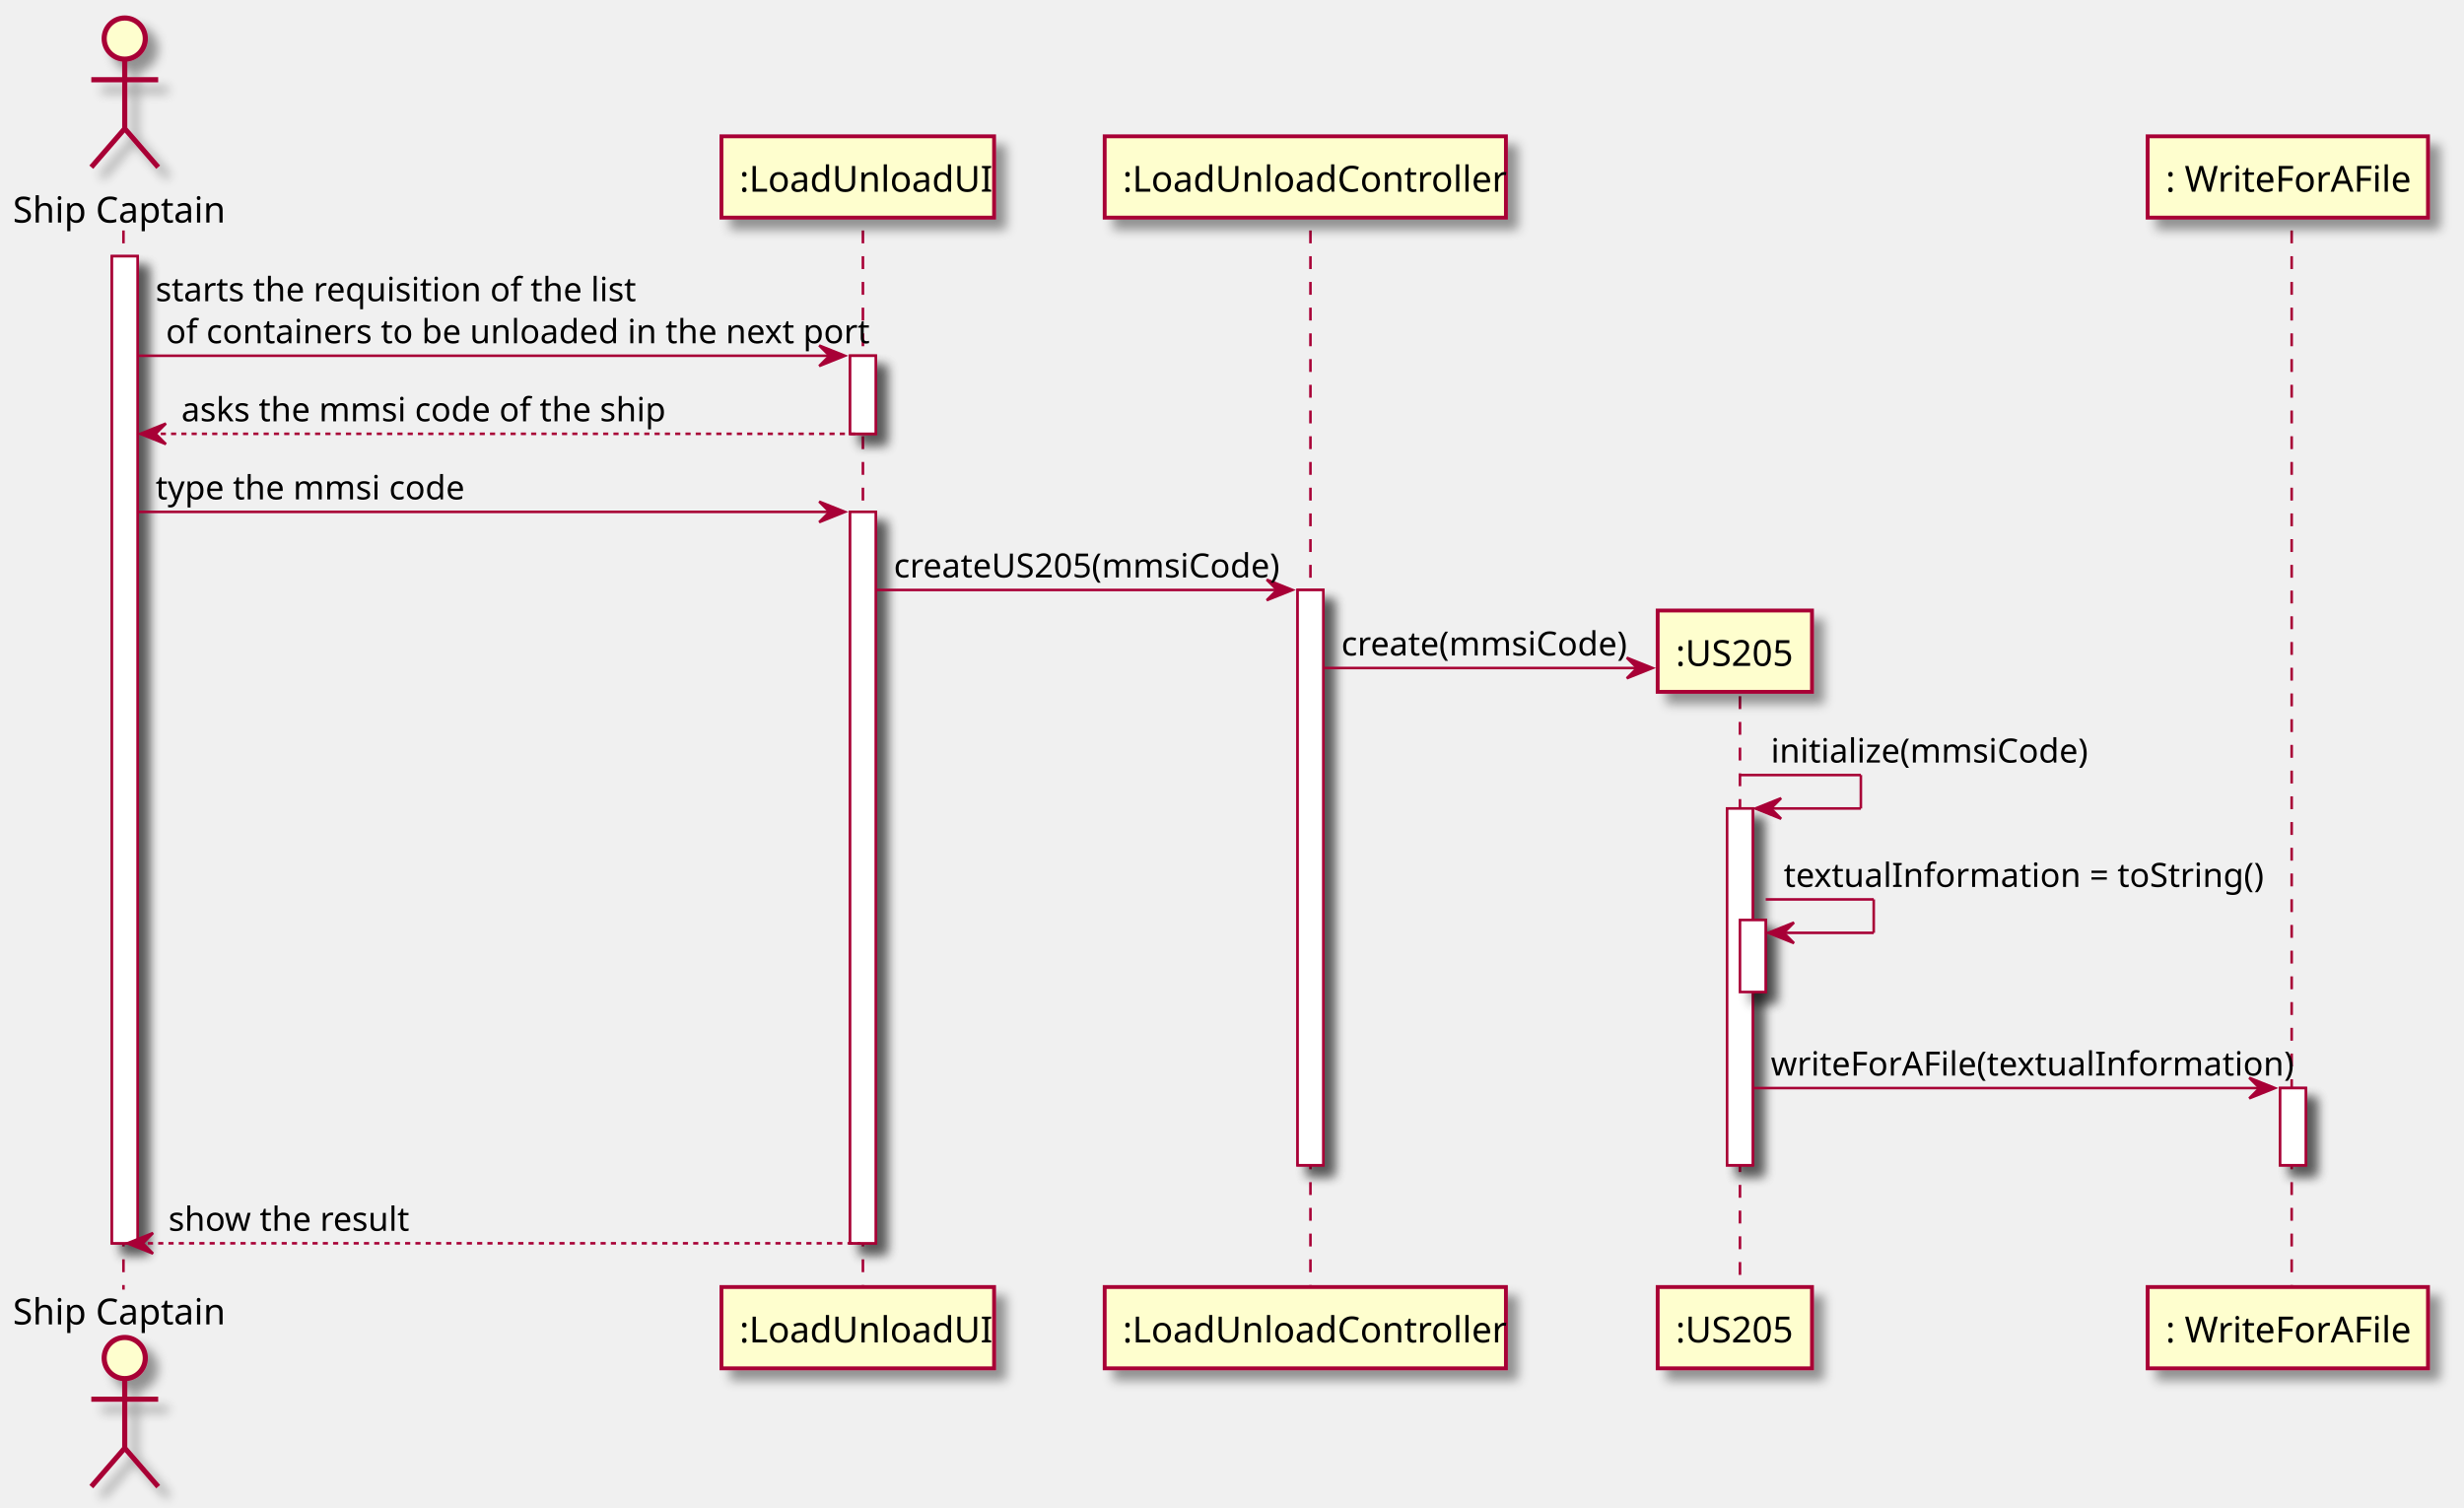
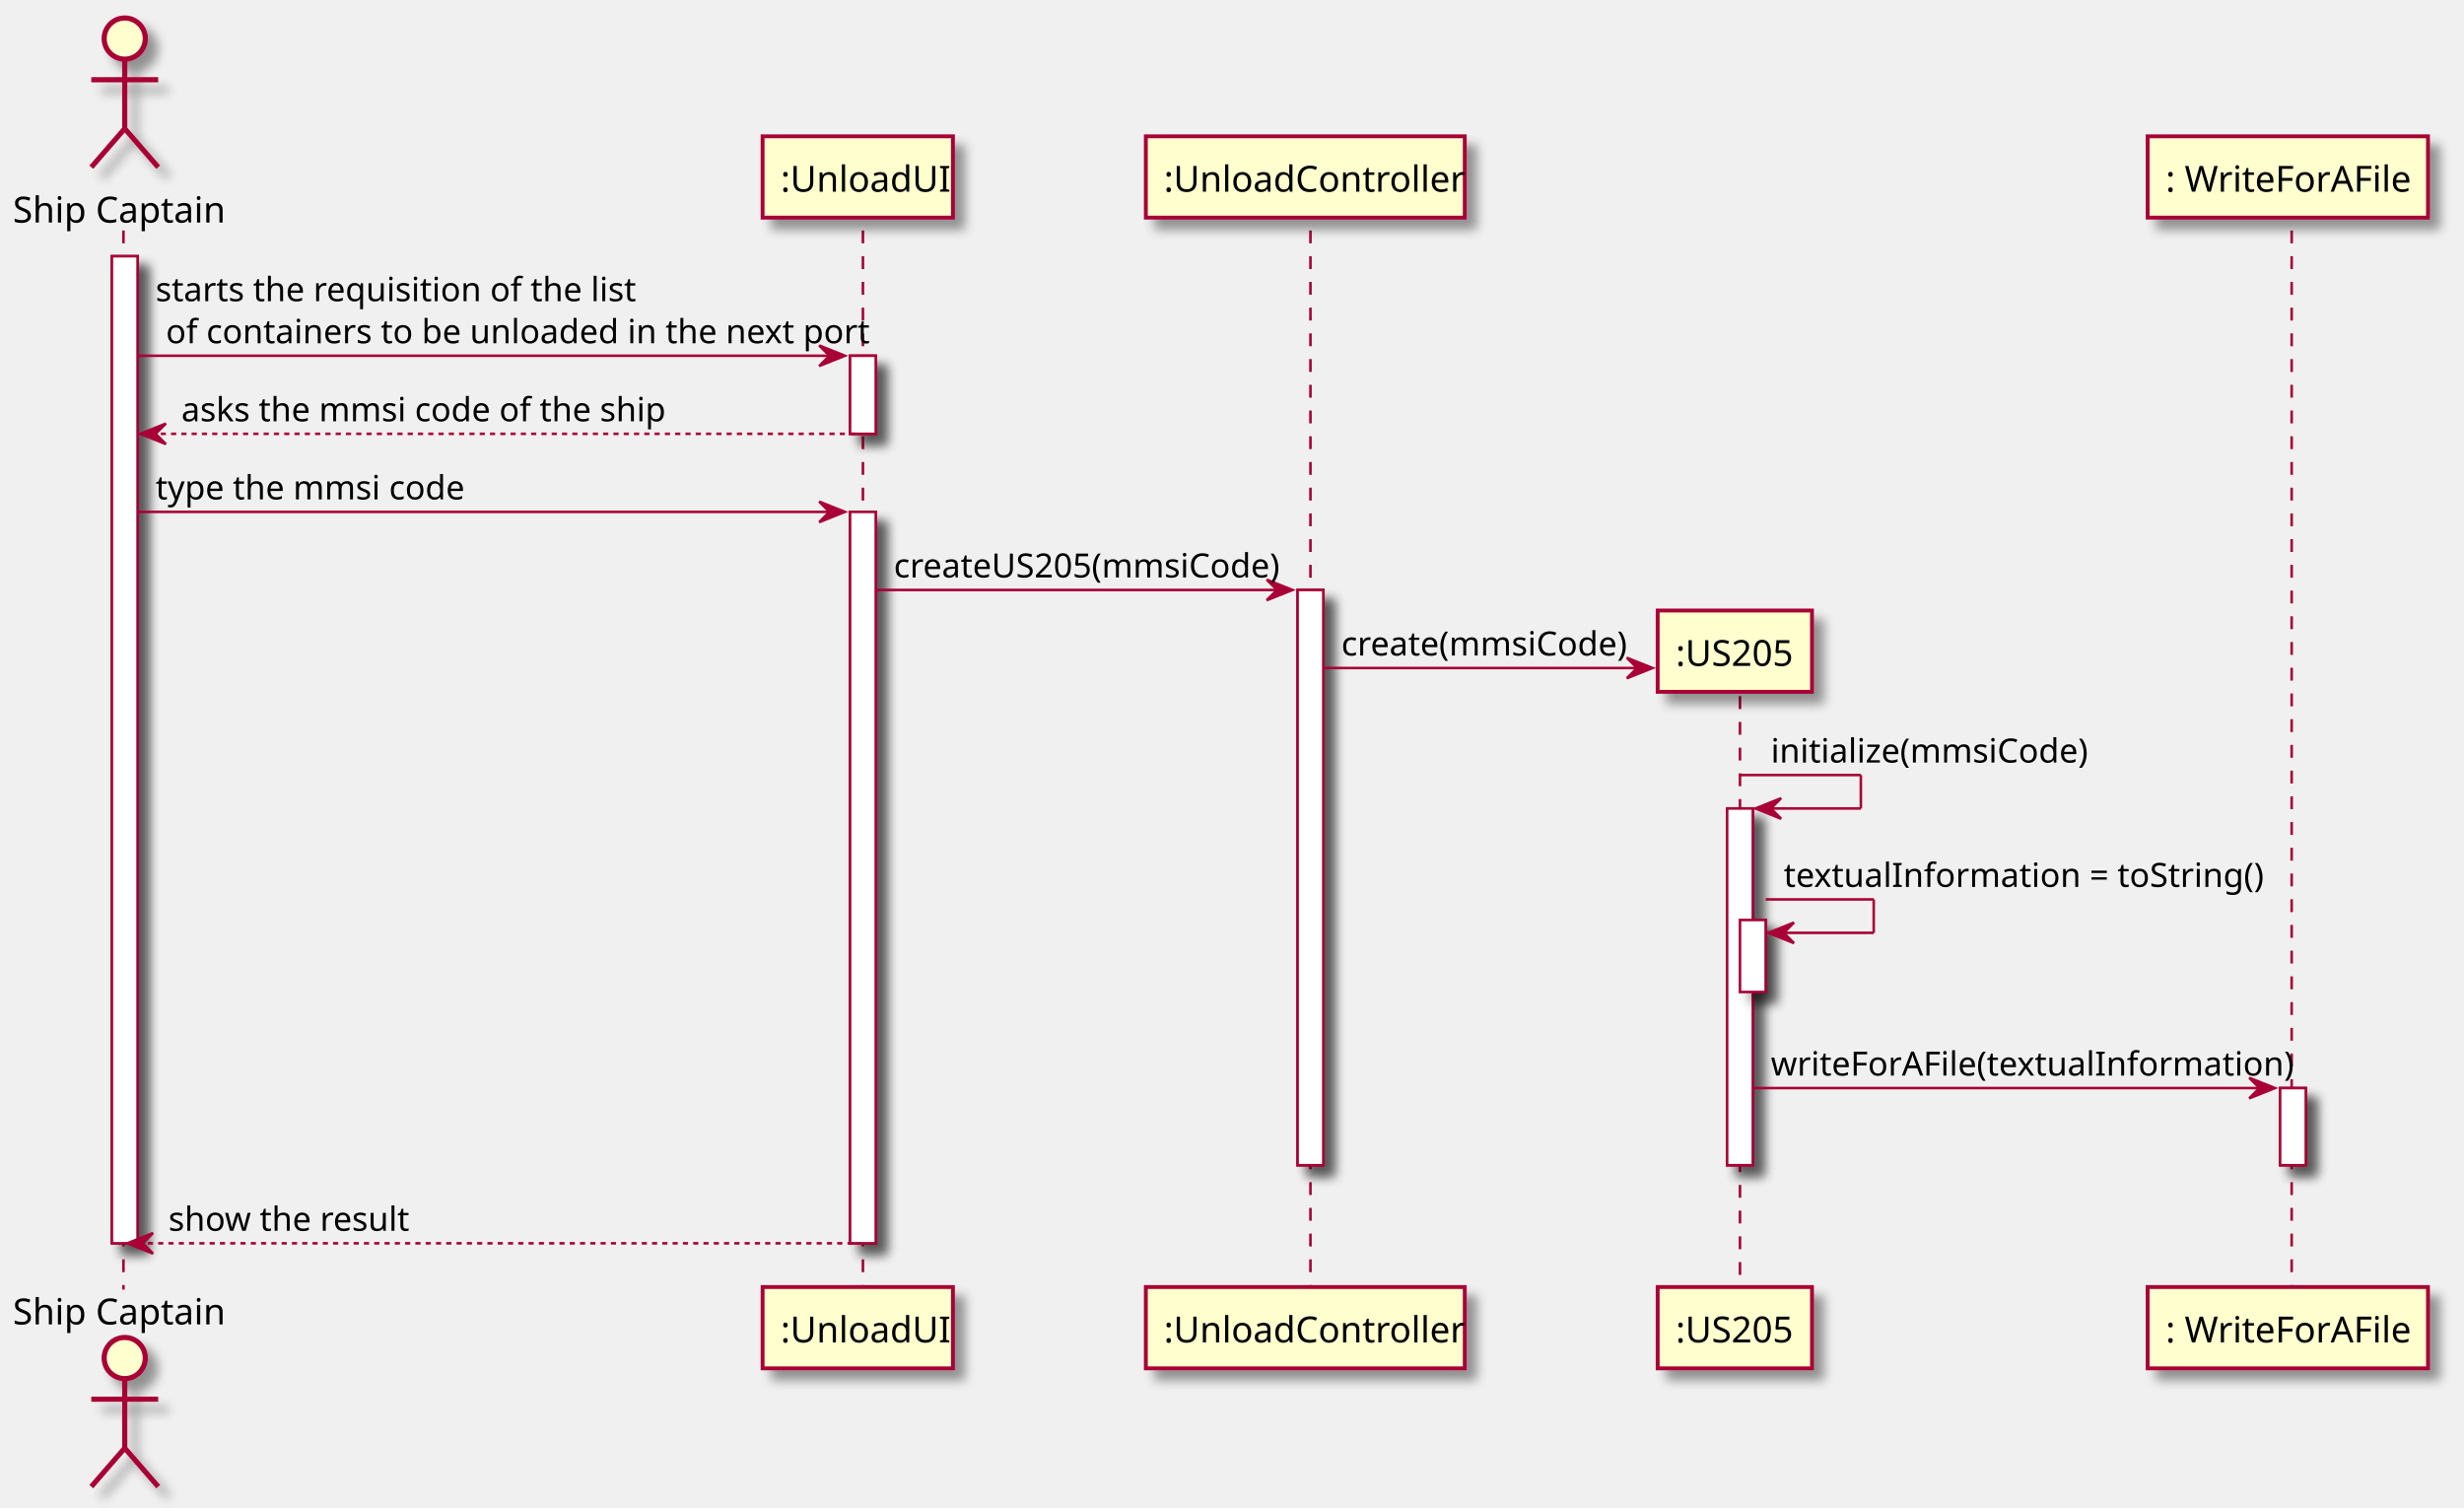
<svg xmlns="http://www.w3.org/2000/svg" contentScriptType="application/ecmascript" contentStyleType="text/css" height="586px" preserveAspectRatio="none" style="width:958px;height:586px;background:#FFFFFF;" version="1.1" viewBox="0 0 958 586" width="958px" zoomAndPan="magnify">
  <defs>
-     <filter height="300%" id="f167q75l012xg6" width="300%" x="-1" y="-1">
+     <filter height="300%" id="f84ugova52iza" width="300%" x="-1" y="-1">
      <feGaussianBlur result="blurOut" stdDeviation="2.0" />
      <feColorMatrix in="blurOut" result="blurOut2" type="matrix" values="0 0 0 0 0 0 0 0 0 0 0 0 0 0 0 0 0 0 .4 0" />
      <feOffset dx="4.0" dy="4.0" in="blurOut2" result="blurOut3" />
      <feBlend in="SourceGraphic" in2="blurOut3" mode="normal" />
    </filter>
  </defs>
  <g>
-     <rect fill="#FFFFFF" filter="url(#f167q75l012xg6)" height="383.773" style="stroke:#A80036;stroke-width:1.0;" width="10" x="43.5" y="99.609" />
-     <rect fill="#FFFFFF" filter="url(#f167q75l012xg6)" height="30.352" style="stroke:#A80036;stroke-width:1.0;" width="10" x="330.5" y="138.312" />
-     <rect fill="#FFFFFF" filter="url(#f167q75l012xg6)" height="284.367" style="stroke:#A80036;stroke-width:1.0;" width="10" x="330.5" y="199.016" />
-     <rect fill="#FFFFFF" filter="url(#f167q75l012xg6)" height="223.664" style="stroke:#A80036;stroke-width:1.0;" width="10" x="504.5" y="229.367" />
-     <rect fill="#FFFFFF" filter="url(#f167q75l012xg6)" height="138.703" style="stroke:#A80036;stroke-width:1.0;" width="10" x="671.5" y="314.328" />
-     <rect fill="#FFFFFF" filter="url(#f167q75l012xg6)" height="28" style="stroke:#A80036;stroke-width:1.0;" width="10" x="676.5" y="357.68" />
-     <rect fill="#FFFFFF" filter="url(#f167q75l012xg6)" height="30" style="stroke:#A80036;stroke-width:1.0;" width="10" x="886.5" y="423.031" />
+     <rect fill="#FFFFFF" filter="url(#f84ugova52iza)" height="383.773" style="stroke:#A80036;stroke-width:1.0;" width="10" x="43.5" y="99.609" />
+     <rect fill="#FFFFFF" filter="url(#f84ugova52iza)" height="30.352" style="stroke:#A80036;stroke-width:1.0;" width="10" x="330.5" y="138.312" />
+     <rect fill="#FFFFFF" filter="url(#f84ugova52iza)" height="284.367" style="stroke:#A80036;stroke-width:1.0;" width="10" x="330.5" y="199.016" />
+     <rect fill="#FFFFFF" filter="url(#f84ugova52iza)" height="223.664" style="stroke:#A80036;stroke-width:1.0;" width="10" x="504.5" y="229.367" />
+     <rect fill="#FFFFFF" filter="url(#f84ugova52iza)" height="138.703" style="stroke:#A80036;stroke-width:1.0;" width="10" x="671.5" y="314.328" />
+     <rect fill="#FFFFFF" filter="url(#f84ugova52iza)" height="28" style="stroke:#A80036;stroke-width:1.0;" width="10" x="676.5" y="357.68" />
+     <rect fill="#FFFFFF" filter="url(#f84ugova52iza)" height="30" style="stroke:#A80036;stroke-width:1.0;" width="10" x="886.5" y="423.031" />
    <line style="stroke:#A80036;stroke-width:1.0;stroke-dasharray:5.0,5.0;" x1="48" x2="48" y1="89.609" y2="501.383" />
    <line style="stroke:#A80036;stroke-width:1.0;stroke-dasharray:5.0,5.0;" x1="335.5" x2="335.5" y1="89.609" y2="501.383" />
    <line style="stroke:#A80036;stroke-width:1.0;stroke-dasharray:5.0,5.0;" x1="509.5" x2="509.5" y1="89.609" y2="501.383" />
    <line style="stroke:#A80036;stroke-width:1.0;stroke-dasharray:5.0,5.0;" x1="676.5" x2="676.5" y1="270.672" y2="501.383" />
    <line style="stroke:#A80036;stroke-width:1.0;stroke-dasharray:5.0,5.0;" x1="891" x2="891" y1="89.609" y2="501.383" />
    <text fill="#000000" font-family="sans-serif" font-size="14" lengthAdjust="spacing" textLength="81" x="5" y="86.533">Ship Captain</text>
-     <ellipse cx="48.5" cy="15" fill="#FEFECE" filter="url(#f167q75l012xg6)" rx="8" ry="8" style="stroke:#A80036;stroke-width:2.0;" />
-     <path d="M48.5,23 L48.5,50 M35.5,31 L61.5,31 M48.5,50 L35.5,65 M48.5,50 L61.5,65 " fill="none" filter="url(#f167q75l012xg6)" style="stroke:#A80036;stroke-width:2.0;" />
+     <ellipse cx="48.5" cy="15" fill="#FEFECE" filter="url(#f84ugova52iza)" rx="8" ry="8" style="stroke:#A80036;stroke-width:2.0;" />
+     <path d="M48.5,23 L48.5,50 M35.5,31 L61.5,31 M48.5,50 L35.5,65 M48.5,50 L61.5,65 " fill="none" filter="url(#f84ugova52iza)" style="stroke:#A80036;stroke-width:2.0;" />
    <text fill="#000000" font-family="sans-serif" font-size="14" lengthAdjust="spacing" textLength="81" x="5" y="514.916">Ship Captain</text>
-     <ellipse cx="48.5" cy="527.992" fill="#FEFECE" filter="url(#f167q75l012xg6)" rx="8" ry="8" style="stroke:#A80036;stroke-width:2.0;" />
-     <path d="M48.5,535.992 L48.5,562.992 M35.5,543.992 L61.5,543.992 M48.5,562.992 L35.5,577.992 M48.5,562.992 L61.5,577.992 " fill="none" filter="url(#f167q75l012xg6)" style="stroke:#A80036;stroke-width:2.0;" />
-     <rect fill="#FEFECE" filter="url(#f167q75l012xg6)" height="31.609" style="stroke:#A80036;stroke-width:1.5;" width="106" x="280.5" y="53" />
-     <text fill="#000000" font-family="sans-serif" font-size="14" lengthAdjust="spacing" textLength="92" x="287.5" y="74.533">:LoadUnloadUI</text>
-     <rect fill="#FEFECE" filter="url(#f167q75l012xg6)" height="31.609" style="stroke:#A80036;stroke-width:1.5;" width="106" x="280.5" y="500.383" />
-     <text fill="#000000" font-family="sans-serif" font-size="14" lengthAdjust="spacing" textLength="92" x="287.5" y="521.916">:LoadUnloadUI</text>
-     <rect fill="#FEFECE" filter="url(#f167q75l012xg6)" height="31.609" style="stroke:#A80036;stroke-width:1.5;" width="156" x="429.5" y="53" />
-     <text fill="#000000" font-family="sans-serif" font-size="14" lengthAdjust="spacing" textLength="142" x="436.5" y="74.533">:LoadUnloadController</text>
-     <rect fill="#FEFECE" filter="url(#f167q75l012xg6)" height="31.609" style="stroke:#A80036;stroke-width:1.5;" width="156" x="429.5" y="500.383" />
-     <text fill="#000000" font-family="sans-serif" font-size="14" lengthAdjust="spacing" textLength="142" x="436.5" y="521.916">:LoadUnloadController</text>
-     <rect fill="#FEFECE" filter="url(#f167q75l012xg6)" height="31.609" style="stroke:#A80036;stroke-width:1.5;" width="60" x="644.5" y="500.383" />
+     <ellipse cx="48.5" cy="527.992" fill="#FEFECE" filter="url(#f84ugova52iza)" rx="8" ry="8" style="stroke:#A80036;stroke-width:2.0;" />
+     <path d="M48.5,535.992 L48.5,562.992 M35.5,543.992 L61.5,543.992 M48.5,562.992 L35.5,577.992 M48.5,562.992 L61.5,577.992 " fill="none" filter="url(#f84ugova52iza)" style="stroke:#A80036;stroke-width:2.0;" />
+     <rect fill="#FEFECE" filter="url(#f84ugova52iza)" height="31.609" style="stroke:#A80036;stroke-width:1.5;" width="74" x="296.5" y="53" />
+     <text fill="#000000" font-family="sans-serif" font-size="14" lengthAdjust="spacing" textLength="60" x="303.5" y="74.533">:UnloadUI</text>
+     <rect fill="#FEFECE" filter="url(#f84ugova52iza)" height="31.609" style="stroke:#A80036;stroke-width:1.5;" width="74" x="296.5" y="500.383" />
+     <text fill="#000000" font-family="sans-serif" font-size="14" lengthAdjust="spacing" textLength="60" x="303.5" y="521.916">:UnloadUI</text>
+     <rect fill="#FEFECE" filter="url(#f84ugova52iza)" height="31.609" style="stroke:#A80036;stroke-width:1.5;" width="124" x="445.5" y="53" />
+     <text fill="#000000" font-family="sans-serif" font-size="14" lengthAdjust="spacing" textLength="110" x="452.5" y="74.533">:UnloadController</text>
+     <rect fill="#FEFECE" filter="url(#f84ugova52iza)" height="31.609" style="stroke:#A80036;stroke-width:1.5;" width="124" x="445.5" y="500.383" />
+     <text fill="#000000" font-family="sans-serif" font-size="14" lengthAdjust="spacing" textLength="110" x="452.5" y="521.916">:UnloadController</text>
+     <rect fill="#FEFECE" filter="url(#f84ugova52iza)" height="31.609" style="stroke:#A80036;stroke-width:1.5;" width="60" x="644.5" y="500.383" />
    <text fill="#000000" font-family="sans-serif" font-size="14" lengthAdjust="spacing" textLength="46" x="651.5" y="521.916">:US205</text>
-     <rect fill="#FEFECE" filter="url(#f167q75l012xg6)" height="31.609" style="stroke:#A80036;stroke-width:1.5;" width="109" x="835" y="53" />
+     <rect fill="#FEFECE" filter="url(#f84ugova52iza)" height="31.609" style="stroke:#A80036;stroke-width:1.5;" width="109" x="835" y="53" />
    <text fill="#000000" font-family="sans-serif" font-size="14" lengthAdjust="spacing" textLength="95" x="842" y="74.533">: WriteForAFile</text>
-     <rect fill="#FEFECE" filter="url(#f167q75l012xg6)" height="31.609" style="stroke:#A80036;stroke-width:1.5;" width="109" x="835" y="500.383" />
+     <rect fill="#FEFECE" filter="url(#f84ugova52iza)" height="31.609" style="stroke:#A80036;stroke-width:1.5;" width="109" x="835" y="500.383" />
    <text fill="#000000" font-family="sans-serif" font-size="14" lengthAdjust="spacing" textLength="95" x="842" y="521.916">: WriteForAFile</text>
-     <rect fill="#FFFFFF" filter="url(#f167q75l012xg6)" height="383.773" style="stroke:#A80036;stroke-width:1.0;" width="10" x="43.5" y="99.609" />
-     <rect fill="#FFFFFF" filter="url(#f167q75l012xg6)" height="30.352" style="stroke:#A80036;stroke-width:1.0;" width="10" x="330.5" y="138.312" />
-     <rect fill="#FFFFFF" filter="url(#f167q75l012xg6)" height="284.367" style="stroke:#A80036;stroke-width:1.0;" width="10" x="330.5" y="199.016" />
-     <rect fill="#FFFFFF" filter="url(#f167q75l012xg6)" height="223.664" style="stroke:#A80036;stroke-width:1.0;" width="10" x="504.5" y="229.367" />
-     <rect fill="#FFFFFF" filter="url(#f167q75l012xg6)" height="138.703" style="stroke:#A80036;stroke-width:1.0;" width="10" x="671.5" y="314.328" />
-     <rect fill="#FFFFFF" filter="url(#f167q75l012xg6)" height="28" style="stroke:#A80036;stroke-width:1.0;" width="10" x="676.5" y="357.68" />
-     <rect fill="#FFFFFF" filter="url(#f167q75l012xg6)" height="30" style="stroke:#A80036;stroke-width:1.0;" width="10" x="886.5" y="423.031" />
+     <rect fill="#FFFFFF" filter="url(#f84ugova52iza)" height="383.773" style="stroke:#A80036;stroke-width:1.0;" width="10" x="43.5" y="99.609" />
+     <rect fill="#FFFFFF" filter="url(#f84ugova52iza)" height="30.352" style="stroke:#A80036;stroke-width:1.0;" width="10" x="330.5" y="138.312" />
+     <rect fill="#FFFFFF" filter="url(#f84ugova52iza)" height="284.367" style="stroke:#A80036;stroke-width:1.0;" width="10" x="330.5" y="199.016" />
+     <rect fill="#FFFFFF" filter="url(#f84ugova52iza)" height="223.664" style="stroke:#A80036;stroke-width:1.0;" width="10" x="504.5" y="229.367" />
+     <rect fill="#FFFFFF" filter="url(#f84ugova52iza)" height="138.703" style="stroke:#A80036;stroke-width:1.0;" width="10" x="671.5" y="314.328" />
+     <rect fill="#FFFFFF" filter="url(#f84ugova52iza)" height="28" style="stroke:#A80036;stroke-width:1.0;" width="10" x="676.5" y="357.68" />
+     <rect fill="#FFFFFF" filter="url(#f84ugova52iza)" height="30" style="stroke:#A80036;stroke-width:1.0;" width="10" x="886.5" y="423.031" />
    <polygon fill="#A80036" points="318.5,134.312,328.5,138.312,318.5,142.312,322.5,138.312" style="stroke:#A80036;stroke-width:1.0;" />
    <line style="stroke:#A80036;stroke-width:1.0;" x1="53.5" x2="324.5" y1="138.312" y2="138.312" />
    <text fill="#000000" font-family="sans-serif" font-size="13" lengthAdjust="spacing" textLength="175" x="60.5" y="117.105">starts the requisition of the list</text>
    <text fill="#000000" font-family="sans-serif" font-size="13" lengthAdjust="spacing" textLength="254" x="64.5" y="133.456">of containers to be unloaded in the next port</text>
    <polygon fill="#A80036" points="64.5,164.664,54.5,168.664,64.5,172.664,60.5,168.664" style="stroke:#A80036;stroke-width:1.0;" />
    <line style="stroke:#A80036;stroke-width:1.0;stroke-dasharray:2.0,2.0;" x1="58.5" x2="334.5" y1="168.664" y2="168.664" />
    <text fill="#000000" font-family="sans-serif" font-size="13" lengthAdjust="spacing" textLength="182" x="70.5" y="163.808">asks the mmsi code of the ship</text>
    <polygon fill="#A80036" points="318.5,195.016,328.5,199.016,318.5,203.016,322.5,199.016" style="stroke:#A80036;stroke-width:1.0;" />
    <line style="stroke:#A80036;stroke-width:1.0;" x1="53.5" x2="324.5" y1="199.016" y2="199.016" />
    <text fill="#000000" font-family="sans-serif" font-size="13" lengthAdjust="spacing" textLength="115" x="60.5" y="194.159">type the mmsi code</text>
    <polygon fill="#A80036" points="492.5,225.367,502.5,229.367,492.5,233.367,496.5,229.367" style="stroke:#A80036;stroke-width:1.0;" />
    <line style="stroke:#A80036;stroke-width:1.0;" x1="340.5" x2="498.5" y1="229.367" y2="229.367" />
    <text fill="#000000" font-family="sans-serif" font-size="13" lengthAdjust="spacing" textLength="145" x="347.5" y="224.511">createUS205(mmsiCode)</text>
    <polygon fill="#A80036" points="632.5,255.719,642.5,259.719,632.5,263.719,636.5,259.719" style="stroke:#A80036;stroke-width:1.0;" />
    <line style="stroke:#A80036;stroke-width:1.0;" x1="514.5" x2="638.5" y1="259.719" y2="259.719" />
    <text fill="#000000" font-family="sans-serif" font-size="13" lengthAdjust="spacing" textLength="106" x="521.5" y="254.862">create(mmsiCode)</text>
-     <rect fill="#FEFECE" filter="url(#f167q75l012xg6)" height="31.609" style="stroke:#A80036;stroke-width:1.5;" width="60" x="644.5" y="237.367" />
+     <rect fill="#FEFECE" filter="url(#f84ugova52iza)" height="31.609" style="stroke:#A80036;stroke-width:1.5;" width="60" x="644.5" y="237.367" />
    <text fill="#000000" font-family="sans-serif" font-size="14" lengthAdjust="spacing" textLength="46" x="651.5" y="258.9">:US205</text>
    <line style="stroke:#A80036;stroke-width:1.0;" x1="676.5" x2="723.5" y1="301.328" y2="301.328" />
    <line style="stroke:#A80036;stroke-width:1.0;" x1="723.5" x2="723.5" y1="301.328" y2="314.328" />
    <line style="stroke:#A80036;stroke-width:1.0;" x1="682.5" x2="723.5" y1="314.328" y2="314.328" />
    <polygon fill="#A80036" points="692.5,310.328,682.5,314.328,692.5,318.328,688.5,314.328" style="stroke:#A80036;stroke-width:1.0;" />
    <text fill="#000000" font-family="sans-serif" font-size="13" lengthAdjust="spacing" textLength="117" x="688.5" y="296.472">initialize(mmsiCode)</text>
    <line style="stroke:#A80036;stroke-width:1.0;" x1="686.5" x2="728.5" y1="349.68" y2="349.68" />
    <line style="stroke:#A80036;stroke-width:1.0;" x1="728.5" x2="728.5" y1="349.68" y2="362.68" />
    <line style="stroke:#A80036;stroke-width:1.0;" x1="687.5" x2="728.5" y1="362.68" y2="362.68" />
    <polygon fill="#A80036" points="697.5,358.68,687.5,362.68,697.5,366.68,693.5,362.68" style="stroke:#A80036;stroke-width:1.0;" />
    <text fill="#000000" font-family="sans-serif" font-size="13" lengthAdjust="spacing" textLength="171" x="693.5" y="344.823">textualInformation = toString()</text>
    <polygon fill="#A80036" points="874.5,419.031,884.5,423.031,874.5,427.031,878.5,423.031" style="stroke:#A80036;stroke-width:1.0;" />
    <line style="stroke:#A80036;stroke-width:1.0;" x1="681.5" x2="880.5" y1="423.031" y2="423.031" />
    <text fill="#000000" font-family="sans-serif" font-size="13" lengthAdjust="spacing" textLength="186" x="688.5" y="418.175">writeForAFile(textualInformation)</text>
    <polygon fill="#A80036" points="59.5,479.383,49.5,483.383,59.5,487.383,55.5,483.383" style="stroke:#A80036;stroke-width:1.0;" />
    <line style="stroke:#A80036;stroke-width:1.0;stroke-dasharray:2.0,2.0;" x1="53.5" x2="334.5" y1="483.383" y2="483.383" />
    <text fill="#000000" font-family="sans-serif" font-size="13" lengthAdjust="spacing" textLength="88" x="65.5" y="478.526">show the result</text>
  </g>
</svg>
